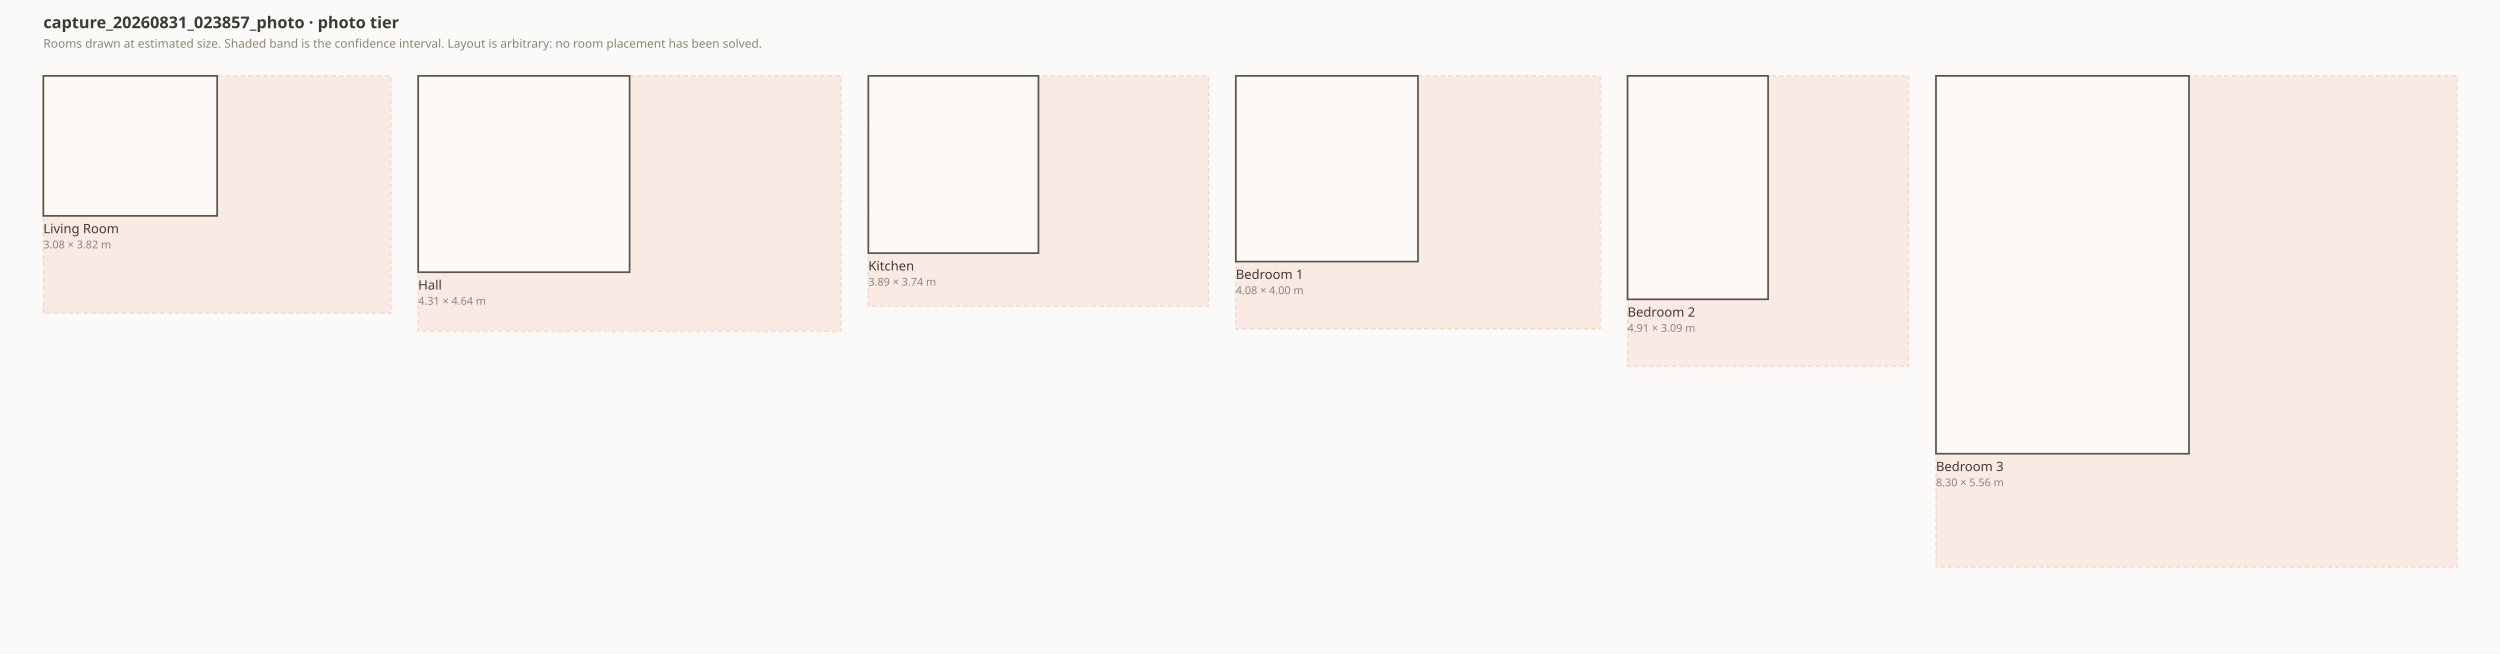
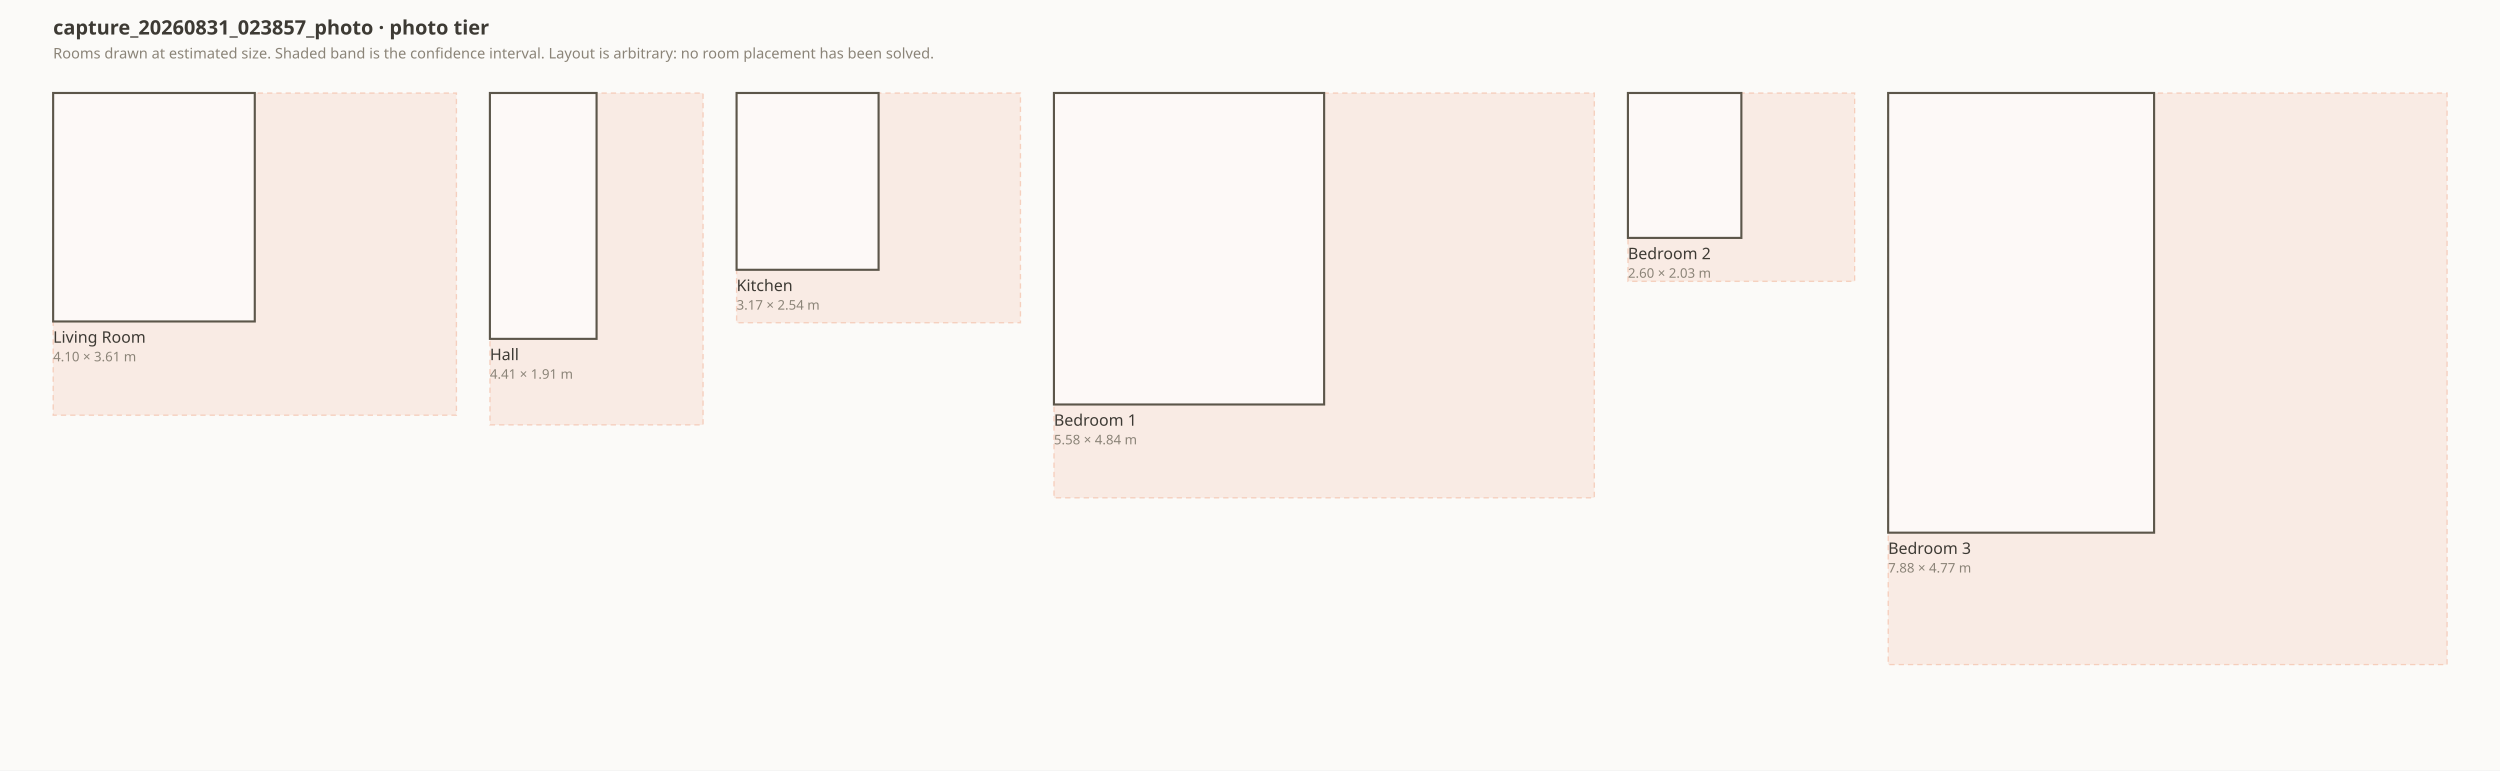
- <svg xmlns="http://www.w3.org/2000/svg" width="2307" height="603" viewBox="0 0 2307 603" font-family="ui-sans-serif,system-ui,sans-serif">
-   <rect width="2307" height="603" fill="#fbfaf8" />
+ <svg xmlns="http://www.w3.org/2000/svg" width="1882" height="580" viewBox="0 0 1882 580" font-family="ui-sans-serif,system-ui,sans-serif">
+   <rect width="1882" height="580" fill="#fbfaf8" />
  <text x="40" y="26" font-size="15" font-weight="600" fill="#3d3a34">capture_20260831_023857_photo · photo tier</text>
  <text x="40" y="44" font-size="11" fill="#8a8377">Rooms drawn at estimated size. Shaded band is the confidence interval. Layout is arbitrary: no room placement has been solved.</text>
-   <rect x="40.0" y="70.0" width="320.7" height="219.1" fill="#e8642e" fill-opacity="0.10" stroke="#e8642e" stroke-opacity="0.25" stroke-dasharray="4 3" />
-   <rect x="40.0" y="70.0" width="160.4" height="129.2" fill="#ffffff" fill-opacity="0.7" stroke="#5c564a" stroke-width="1.6" />
-   <text x="40.0" y="215.2" font-size="12" fill="#3d3a34">Living Room</text>
-   <text x="40.0" y="229.2" font-size="10" fill="#8a8377">3.08 × 3.82 m</text>
-   <rect x="385.9" y="70.0" width="390.1" height="235.6" fill="#e8642e" fill-opacity="0.10" stroke="#e8642e" stroke-opacity="0.25" stroke-dasharray="4 3" />
-   <rect x="385.9" y="70.0" width="195.1" height="181.2" fill="#ffffff" fill-opacity="0.7" stroke="#5c564a" stroke-width="1.6" />
-   <text x="385.9" y="267.2" font-size="12" fill="#3d3a34">Hall</text>
-   <text x="385.9" y="281.2" font-size="10" fill="#8a8377">4.31 × 4.64 m</text>
-   <rect x="801.3" y="70.0" width="313.9" height="212.6" fill="#e8642e" fill-opacity="0.10" stroke="#e8642e" stroke-opacity="0.25" stroke-dasharray="4 3" />
-   <rect x="801.3" y="70.0" width="157.0" height="163.6" fill="#ffffff" fill-opacity="0.7" stroke="#5c564a" stroke-width="1.6" />
-   <text x="801.3" y="249.6" font-size="12" fill="#3d3a34">Kitchen</text>
-   <text x="801.3" y="263.6" font-size="10" fill="#8a8377">3.89 × 3.74 m</text>
-   <rect x="1140.4" y="70.0" width="336.3" height="233.4" fill="#e8642e" fill-opacity="0.10" stroke="#e8642e" stroke-opacity="0.25" stroke-dasharray="4 3" />
-   <rect x="1140.4" y="70.0" width="168.1" height="171.4" fill="#ffffff" fill-opacity="0.7" stroke="#5c564a" stroke-width="1.6" />
-   <text x="1140.4" y="257.4" font-size="12" fill="#3d3a34">Bedroom 1</text>
-   <text x="1140.4" y="271.4" font-size="10" fill="#8a8377">4.08 × 4.00 m</text>
-   <rect x="1501.9" y="70.0" width="259.4" height="268.0" fill="#e8642e" fill-opacity="0.10" stroke="#e8642e" stroke-opacity="0.25" stroke-dasharray="4 3" />
-   <rect x="1501.9" y="70.0" width="129.7" height="206.2" fill="#ffffff" fill-opacity="0.7" stroke="#5c564a" stroke-width="1.6" />
-   <text x="1501.9" y="292.2" font-size="12" fill="#3d3a34">Bedroom 2</text>
-   <text x="1501.9" y="306.2" font-size="10" fill="#8a8377">4.91 × 3.09 m</text>
-   <rect x="1786.5" y="70.0" width="481.0" height="453.3" fill="#e8642e" fill-opacity="0.10" stroke="#e8642e" stroke-opacity="0.25" stroke-dasharray="4 3" />
-   <rect x="1786.5" y="70.0" width="233.5" height="348.7" fill="#ffffff" fill-opacity="0.7" stroke="#5c564a" stroke-width="1.6" />
-   <text x="1786.5" y="434.7" font-size="12" fill="#3d3a34">Bedroom 3</text>
-   <text x="1786.5" y="448.7" font-size="10" fill="#8a8377">8.30 × 5.56 m</text>
+   <rect x="40.0" y="70.0" width="303.6" height="242.6" fill="#e8642e" fill-opacity="0.10" stroke="#e8642e" stroke-opacity="0.25" stroke-dasharray="4 3" />
+   <rect x="40.0" y="70.0" width="151.8" height="172.0" fill="#ffffff" fill-opacity="0.7" stroke="#5c564a" stroke-width="1.6" />
+   <text x="40.0" y="258.0" font-size="12" fill="#3d3a34">Living Room</text>
+   <text x="40.0" y="272.0" font-size="10" fill="#8a8377">4.10 × 3.61 m</text>
+   <rect x="368.8" y="70.0" width="160.5" height="249.9" fill="#e8642e" fill-opacity="0.10" stroke="#e8642e" stroke-opacity="0.25" stroke-dasharray="4 3" />
+   <rect x="368.8" y="70.0" width="80.3" height="185.1" fill="#ffffff" fill-opacity="0.7" stroke="#5c564a" stroke-width="1.6" />
+   <text x="368.8" y="271.1" font-size="12" fill="#3d3a34">Hall</text>
+   <text x="368.8" y="285.1" font-size="10" fill="#8a8377">4.41 × 1.91 m</text>
+   <rect x="554.5" y="70.0" width="213.7" height="173.0" fill="#e8642e" fill-opacity="0.10" stroke="#e8642e" stroke-opacity="0.25" stroke-dasharray="4 3" />
+   <rect x="554.5" y="70.0" width="106.9" height="133.1" fill="#ffffff" fill-opacity="0.7" stroke="#5c564a" stroke-width="1.6" />
+   <text x="554.5" y="219.1" font-size="12" fill="#3d3a34">Kitchen</text>
+   <text x="554.5" y="233.1" font-size="10" fill="#8a8377">3.17 × 2.54 m</text>
+   <rect x="793.4" y="70.0" width="406.8" height="304.8" fill="#e8642e" fill-opacity="0.10" stroke="#e8642e" stroke-opacity="0.25" stroke-dasharray="4 3" />
+   <rect x="793.4" y="70.0" width="203.4" height="234.5" fill="#ffffff" fill-opacity="0.7" stroke="#5c564a" stroke-width="1.6" />
+   <text x="793.4" y="320.5" font-size="12" fill="#3d3a34">Bedroom 1</text>
+   <text x="793.4" y="334.5" font-size="10" fill="#8a8377">5.58 × 4.84 m</text>
+   <rect x="1225.5" y="70.0" width="170.7" height="141.8" fill="#e8642e" fill-opacity="0.10" stroke="#e8642e" stroke-opacity="0.25" stroke-dasharray="4 3" />
+   <rect x="1225.5" y="70.0" width="85.4" height="109.1" fill="#ffffff" fill-opacity="0.7" stroke="#5c564a" stroke-width="1.6" />
+   <text x="1225.5" y="195.1" font-size="12" fill="#3d3a34">Bedroom 2</text>
+   <text x="1225.5" y="209.1" font-size="10" fill="#8a8377">2.60 × 2.03 m</text>
+   <rect x="1421.4" y="70.0" width="420.8" height="430.3" fill="#e8642e" fill-opacity="0.10" stroke="#e8642e" stroke-opacity="0.25" stroke-dasharray="4 3" />
+   <rect x="1421.4" y="70.0" width="200.2" height="331.0" fill="#ffffff" fill-opacity="0.7" stroke="#5c564a" stroke-width="1.6" />
+   <text x="1421.4" y="417.0" font-size="12" fill="#3d3a34">Bedroom 3</text>
+   <text x="1421.4" y="431.0" font-size="10" fill="#8a8377">7.88 × 4.77 m</text>
</svg>
